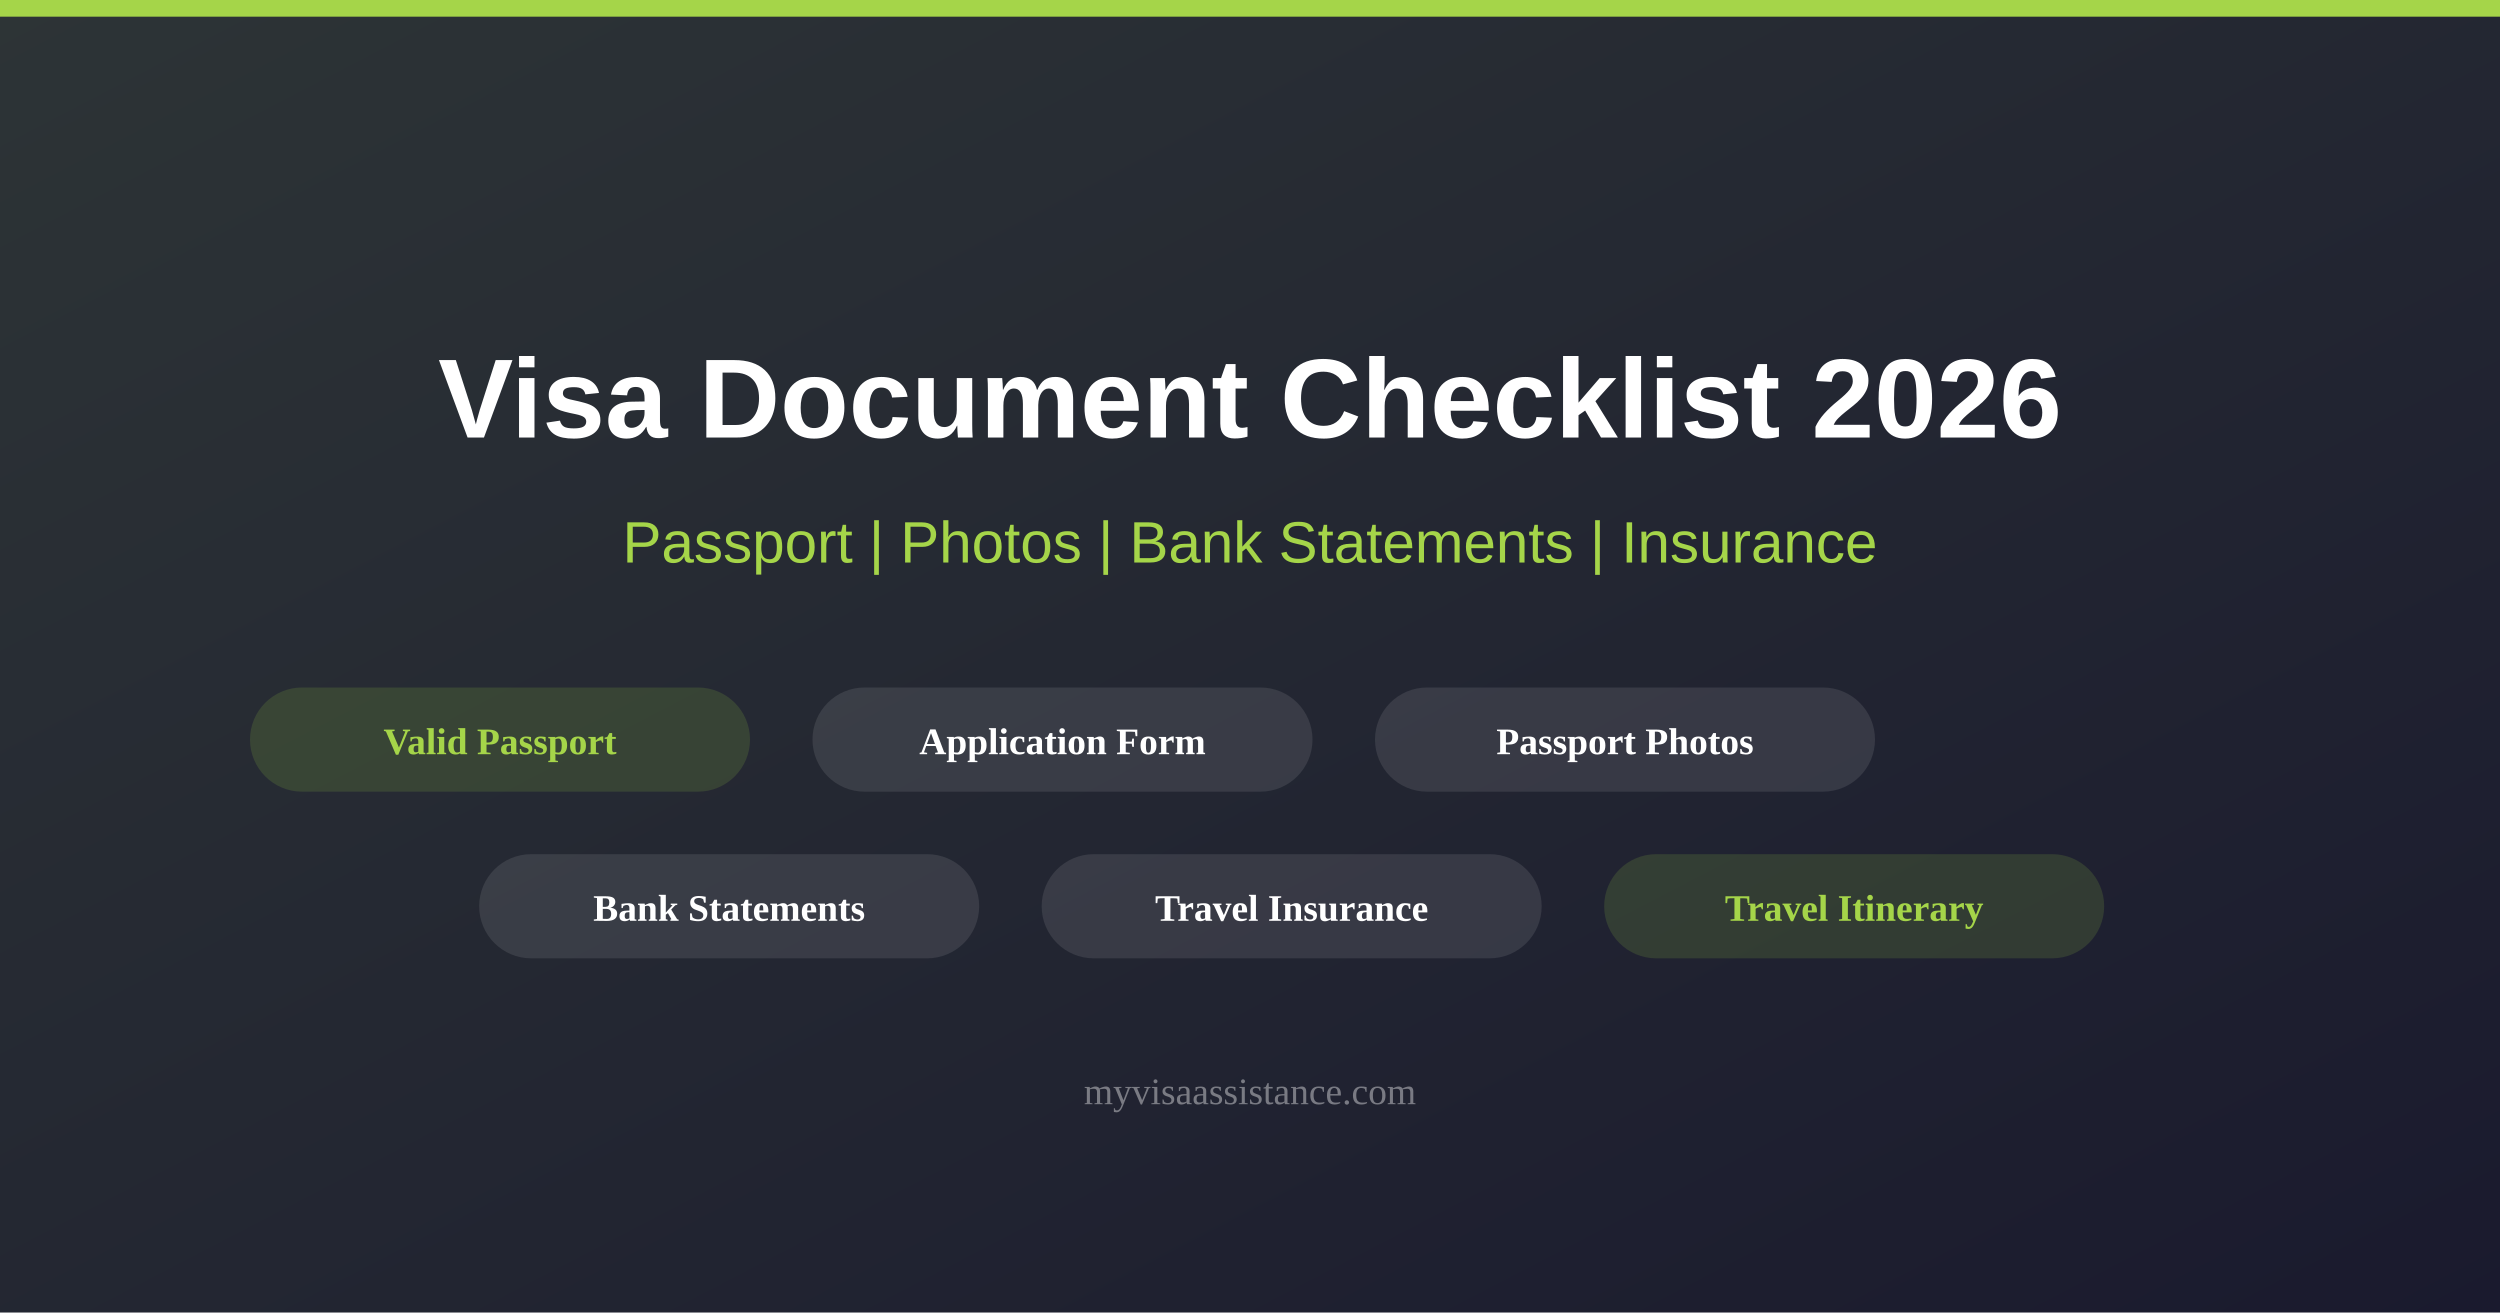
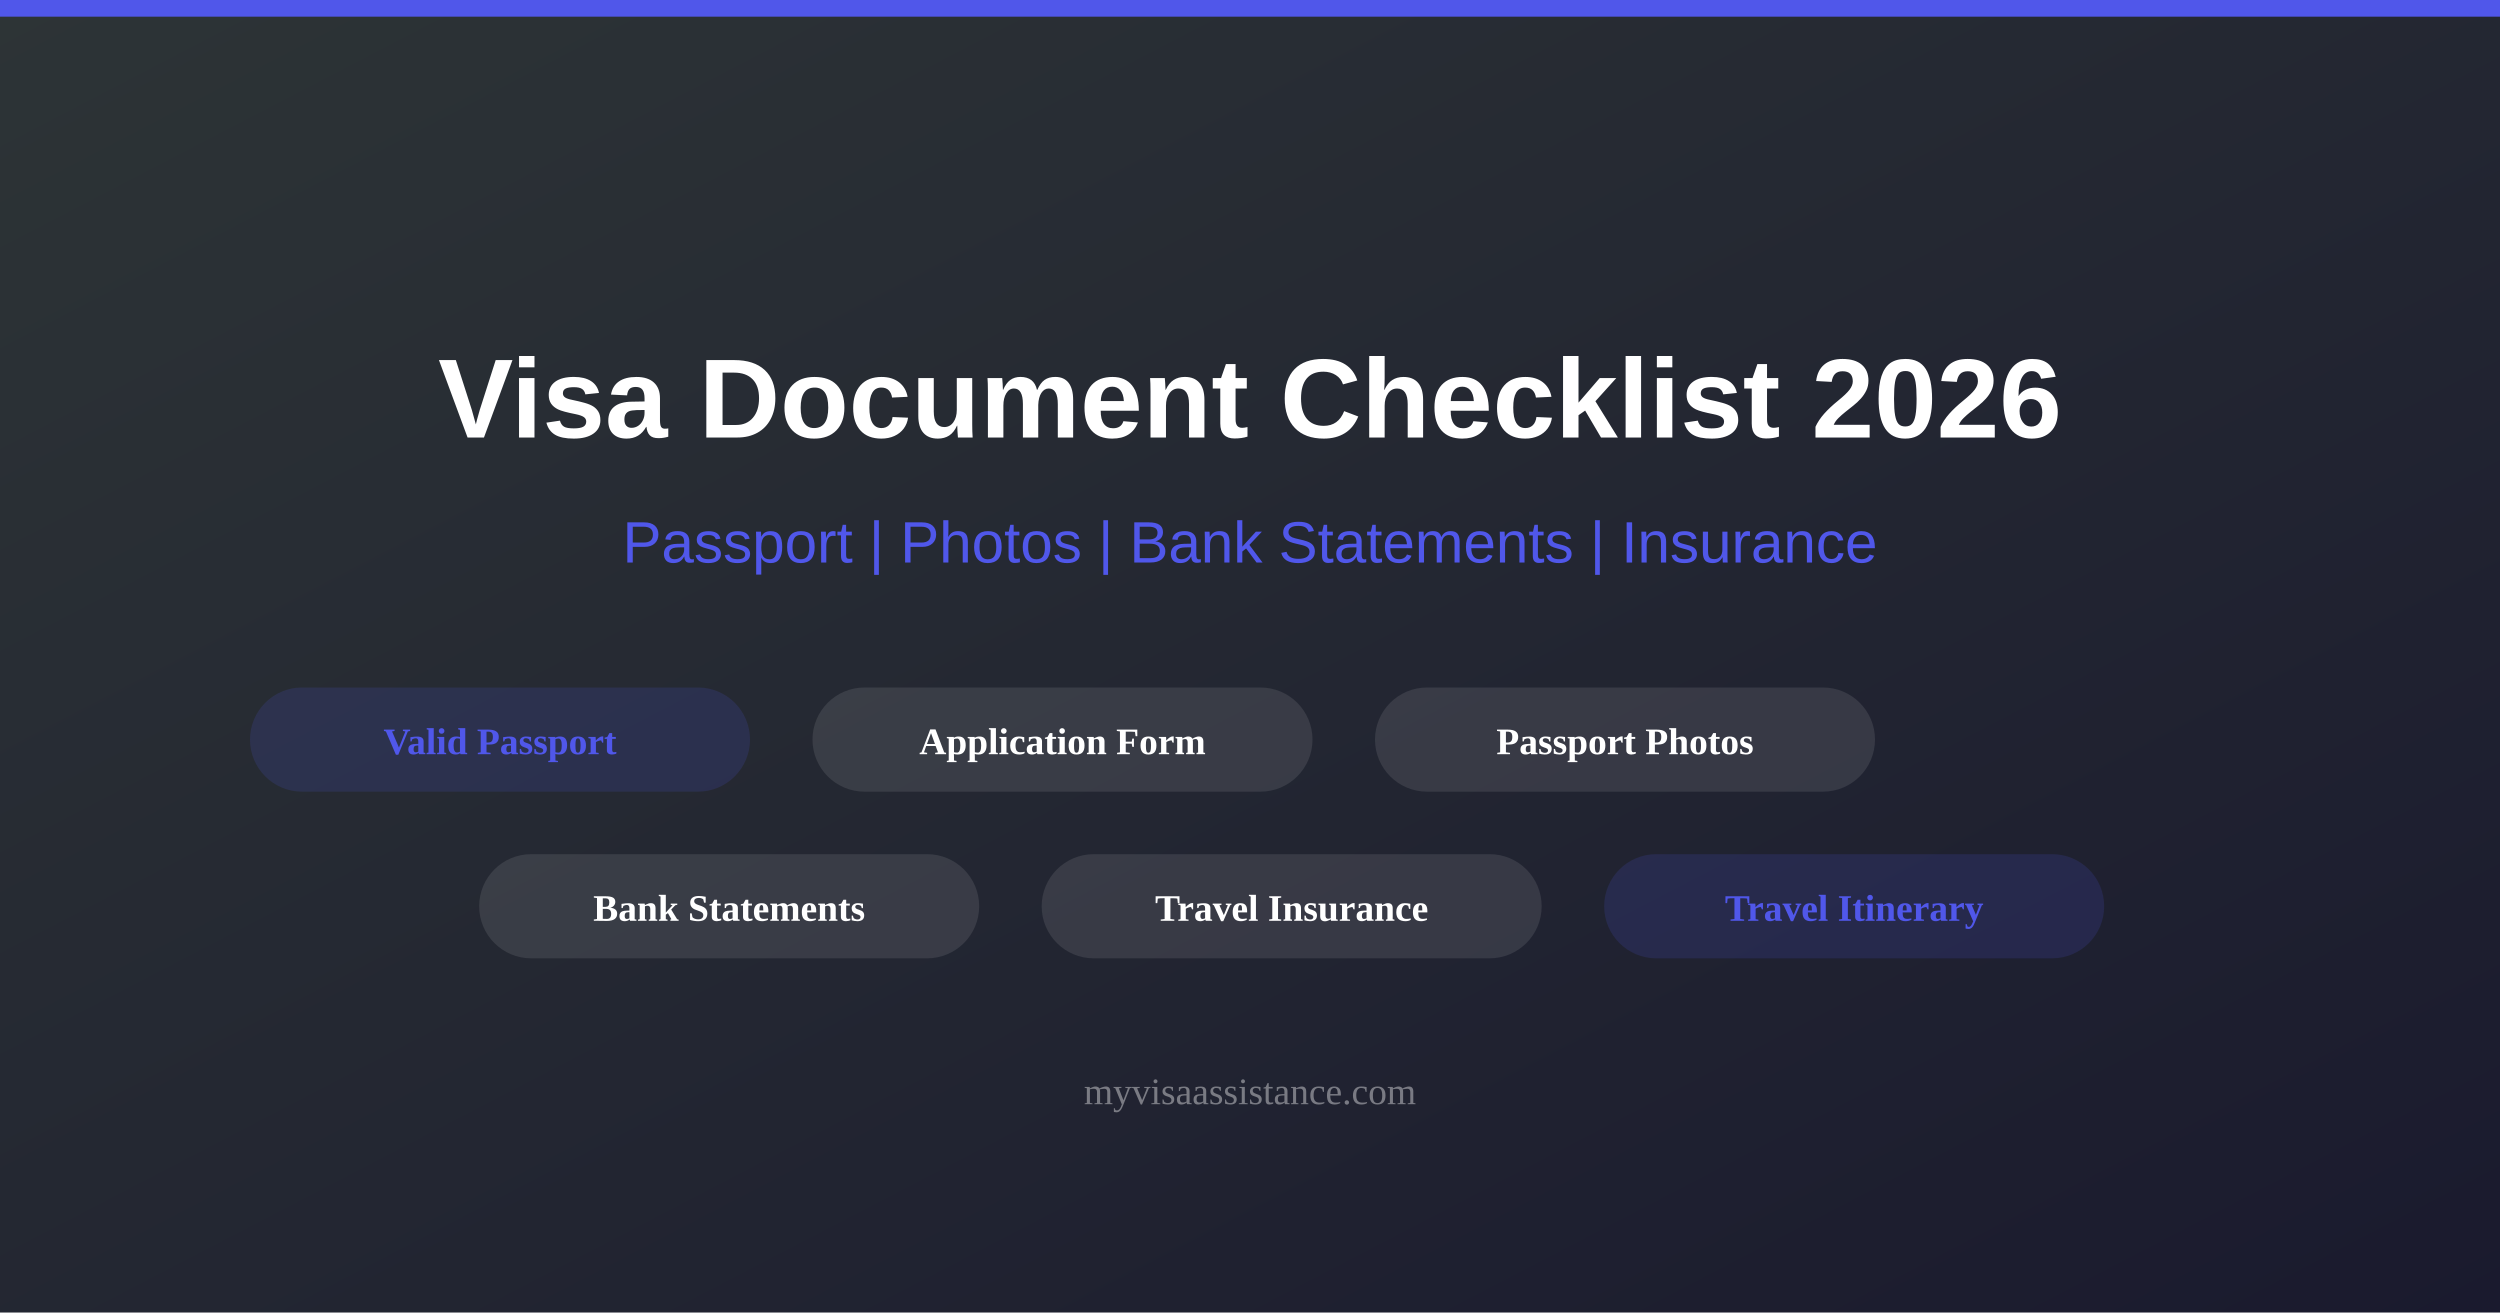
<svg xmlns="http://www.w3.org/2000/svg" width="1200" height="630" viewBox="0 0 1200 630">
  <defs>
    <linearGradient id="bg3" x1="0%" y1="0%" x2="100%" y2="100%">
      <stop offset="0%" stop-color="#2d3436" />
      <stop offset="100%" stop-color="#1a1a2e" />
    </linearGradient>
  </defs>
  <rect width="1200" height="630" fill="url(#bg3)" />
-   <rect x="0" y="0" width="1200" height="8" fill="#A5D549" />
+   <rect x="0" y="0" width="1200" height="8" fill="#5057EA" />
  <text x="600" y="210" text-anchor="middle" fill="white" font-size="54" font-weight="bold" font-family="Arial,sans-serif">Visa Document Checklist 2026</text>
-   <text x="600" y="270" text-anchor="middle" fill="#A5D549" font-size="28" font-family="Arial,sans-serif">Passport | Photos | Bank Statements | Insurance</text>
-   <rect x="120" y="330" width="240" height="50" rx="25" fill="rgba(165,213,73,0.15)" />
-   <text x="240" y="362" text-anchor="middle" fill="#A5D549" font-size="18" font-weight="bold">Valid Passport</text>
+   <text x="600" y="270" text-anchor="middle" fill="#5057EA" font-size="28" font-family="Arial,sans-serif">Passport | Photos | Bank Statements | Insurance</text>
+   <rect x="120" y="330" width="240" height="50" rx="25" fill="rgba(80, 87, 234,0.15)" />
+   <text x="240" y="362" text-anchor="middle" fill="#5057EA" font-size="18" font-weight="bold">Valid Passport</text>
  <rect x="390" y="330" width="240" height="50" rx="25" fill="rgba(255,255,255,0.1)" />
  <text x="510" y="362" text-anchor="middle" fill="white" font-size="18" font-weight="bold">Application Form</text>
  <rect x="660" y="330" width="240" height="50" rx="25" fill="rgba(255,255,255,0.1)" />
  <text x="780" y="362" text-anchor="middle" fill="white" font-size="18" font-weight="bold">Passport Photos</text>
  <rect x="230" y="410" width="240" height="50" rx="25" fill="rgba(255,255,255,0.1)" />
  <text x="350" y="442" text-anchor="middle" fill="white" font-size="18" font-weight="bold">Bank Statements</text>
  <rect x="500" y="410" width="240" height="50" rx="25" fill="rgba(255,255,255,0.1)" />
  <text x="620" y="442" text-anchor="middle" fill="white" font-size="18" font-weight="bold">Travel Insurance</text>
-   <rect x="770" y="410" width="240" height="50" rx="25" fill="rgba(165,213,73,0.15)" />
-   <text x="890" y="442" text-anchor="middle" fill="#A5D549" font-size="18" font-weight="bold">Travel Itinerary</text>
+   <rect x="770" y="410" width="240" height="50" rx="25" fill="rgba(80, 87, 234,0.15)" />
+   <text x="890" y="442" text-anchor="middle" fill="#5057EA" font-size="18" font-weight="bold">Travel Itinerary</text>
  <text x="600" y="530" text-anchor="middle" fill="rgba(255,255,255,0.4)" font-size="18">myvisaassistance.com</text>
</svg>
